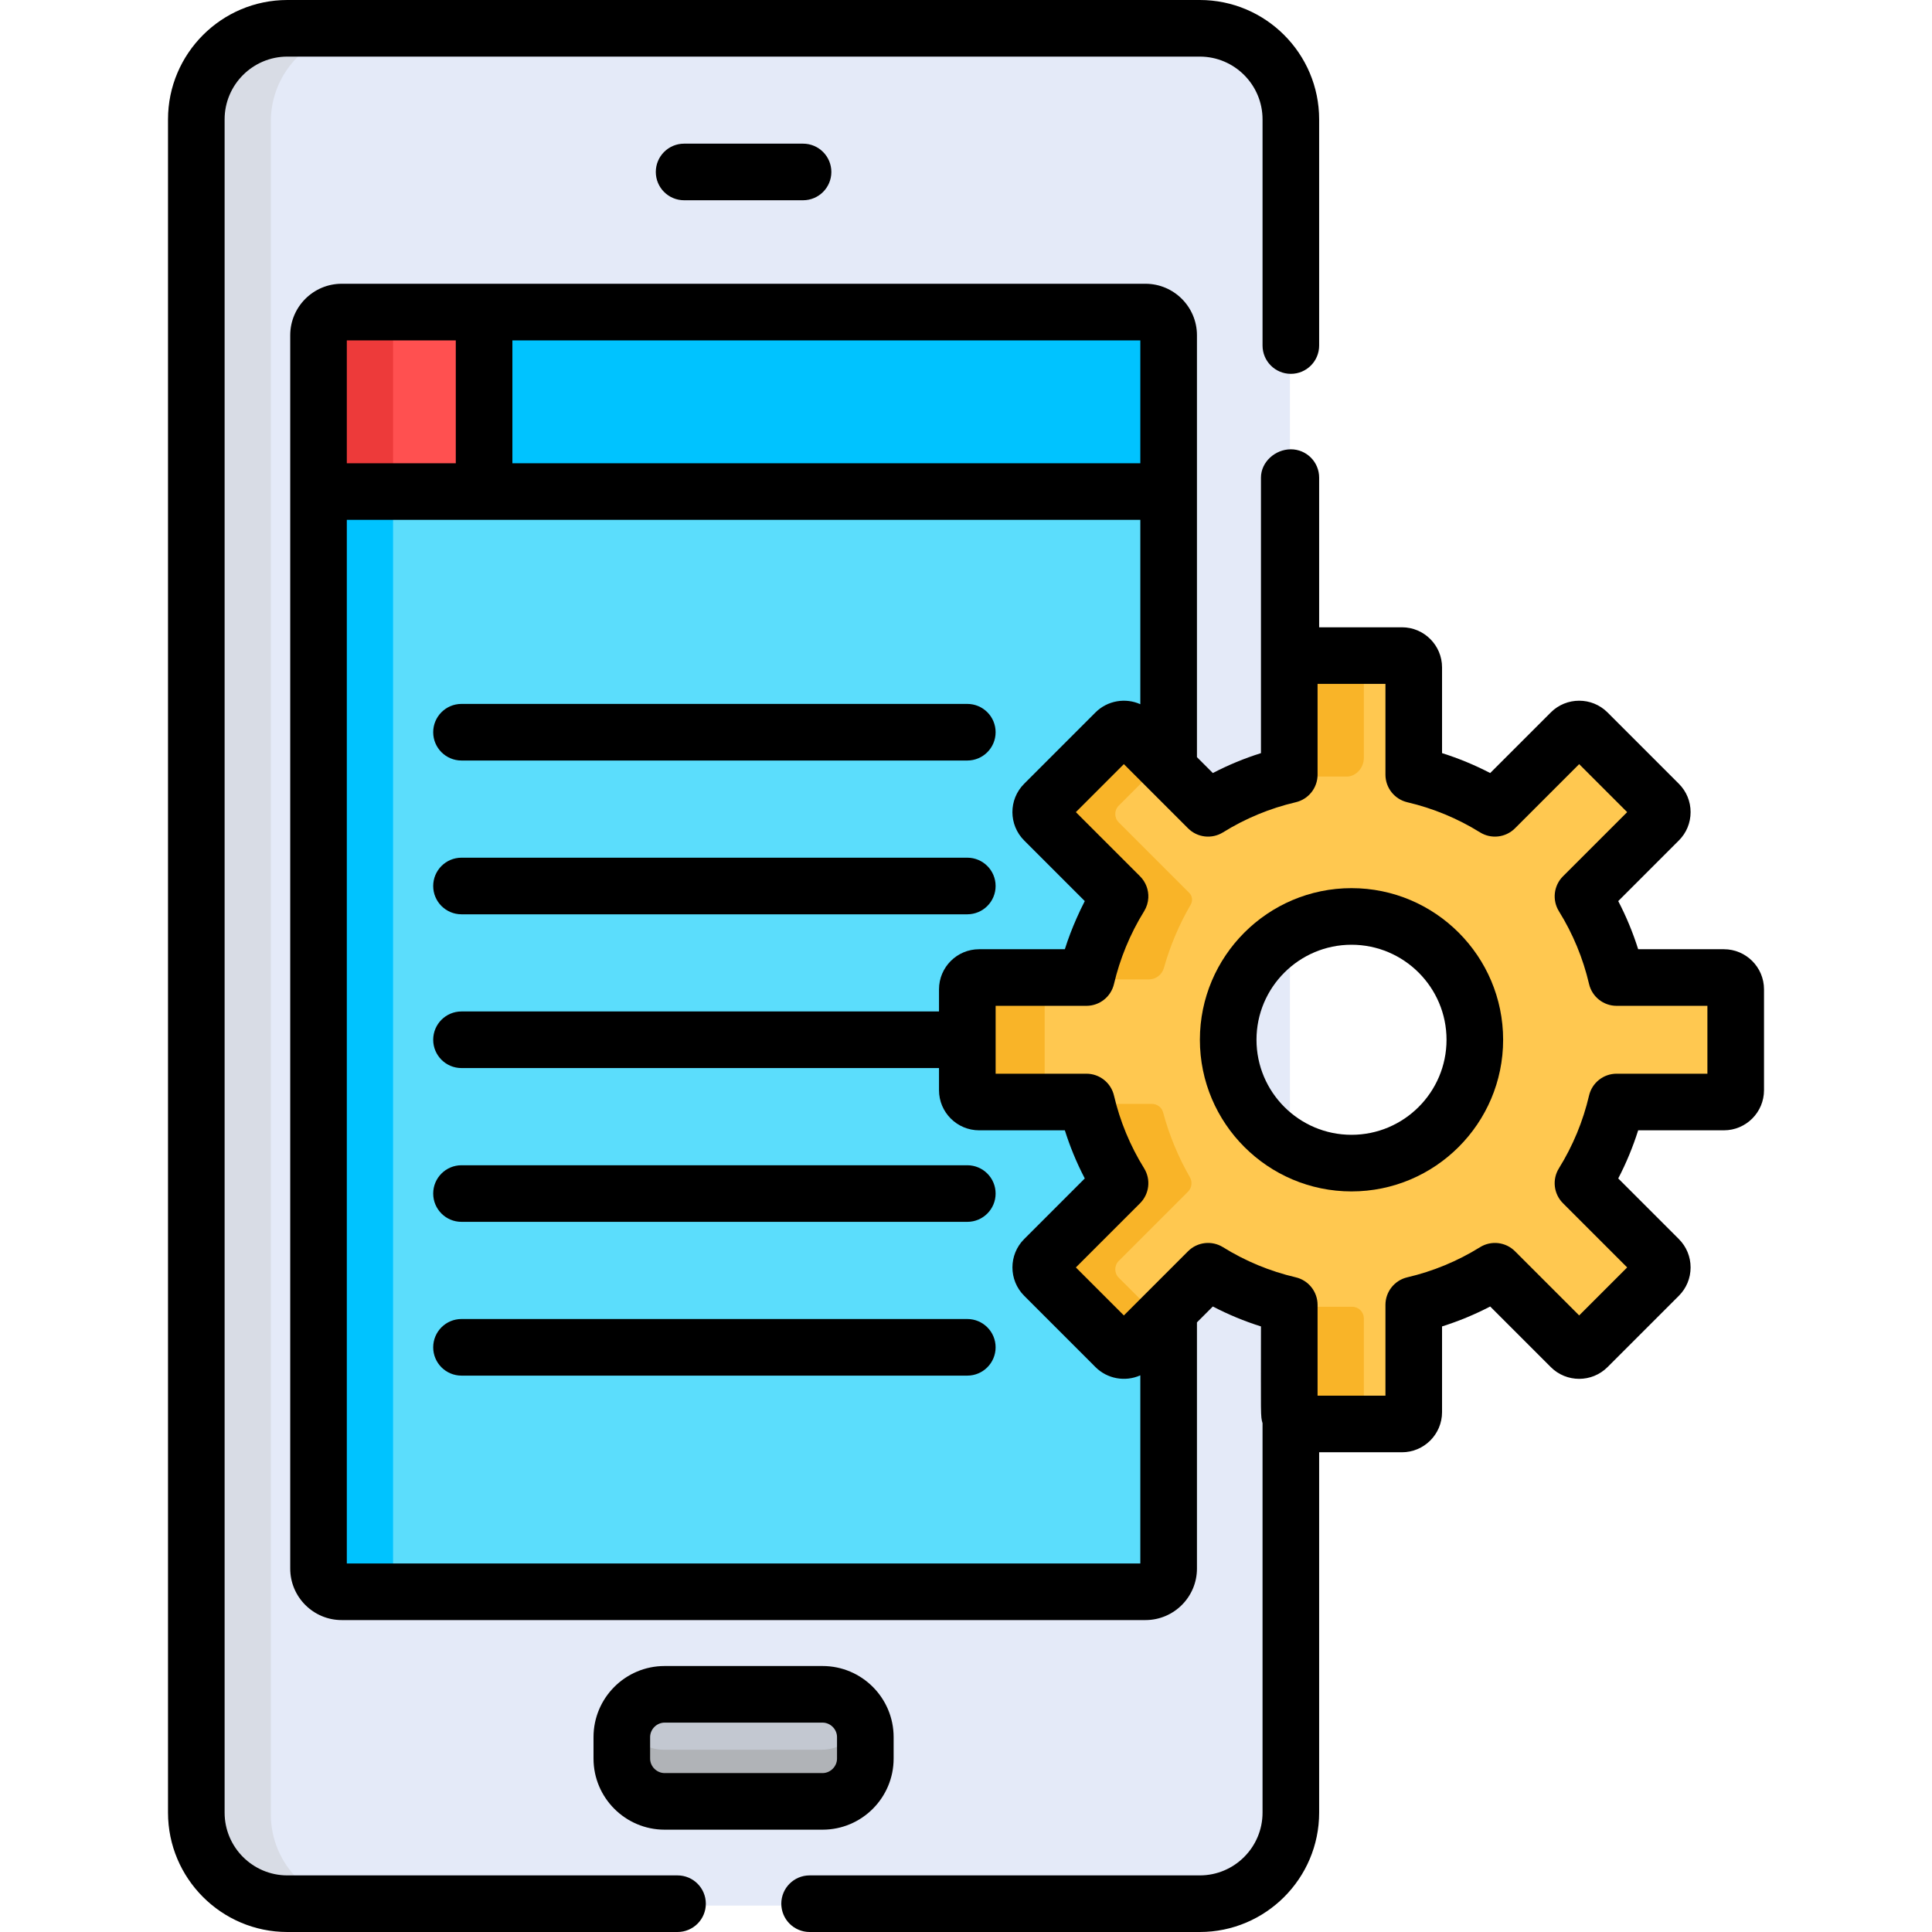
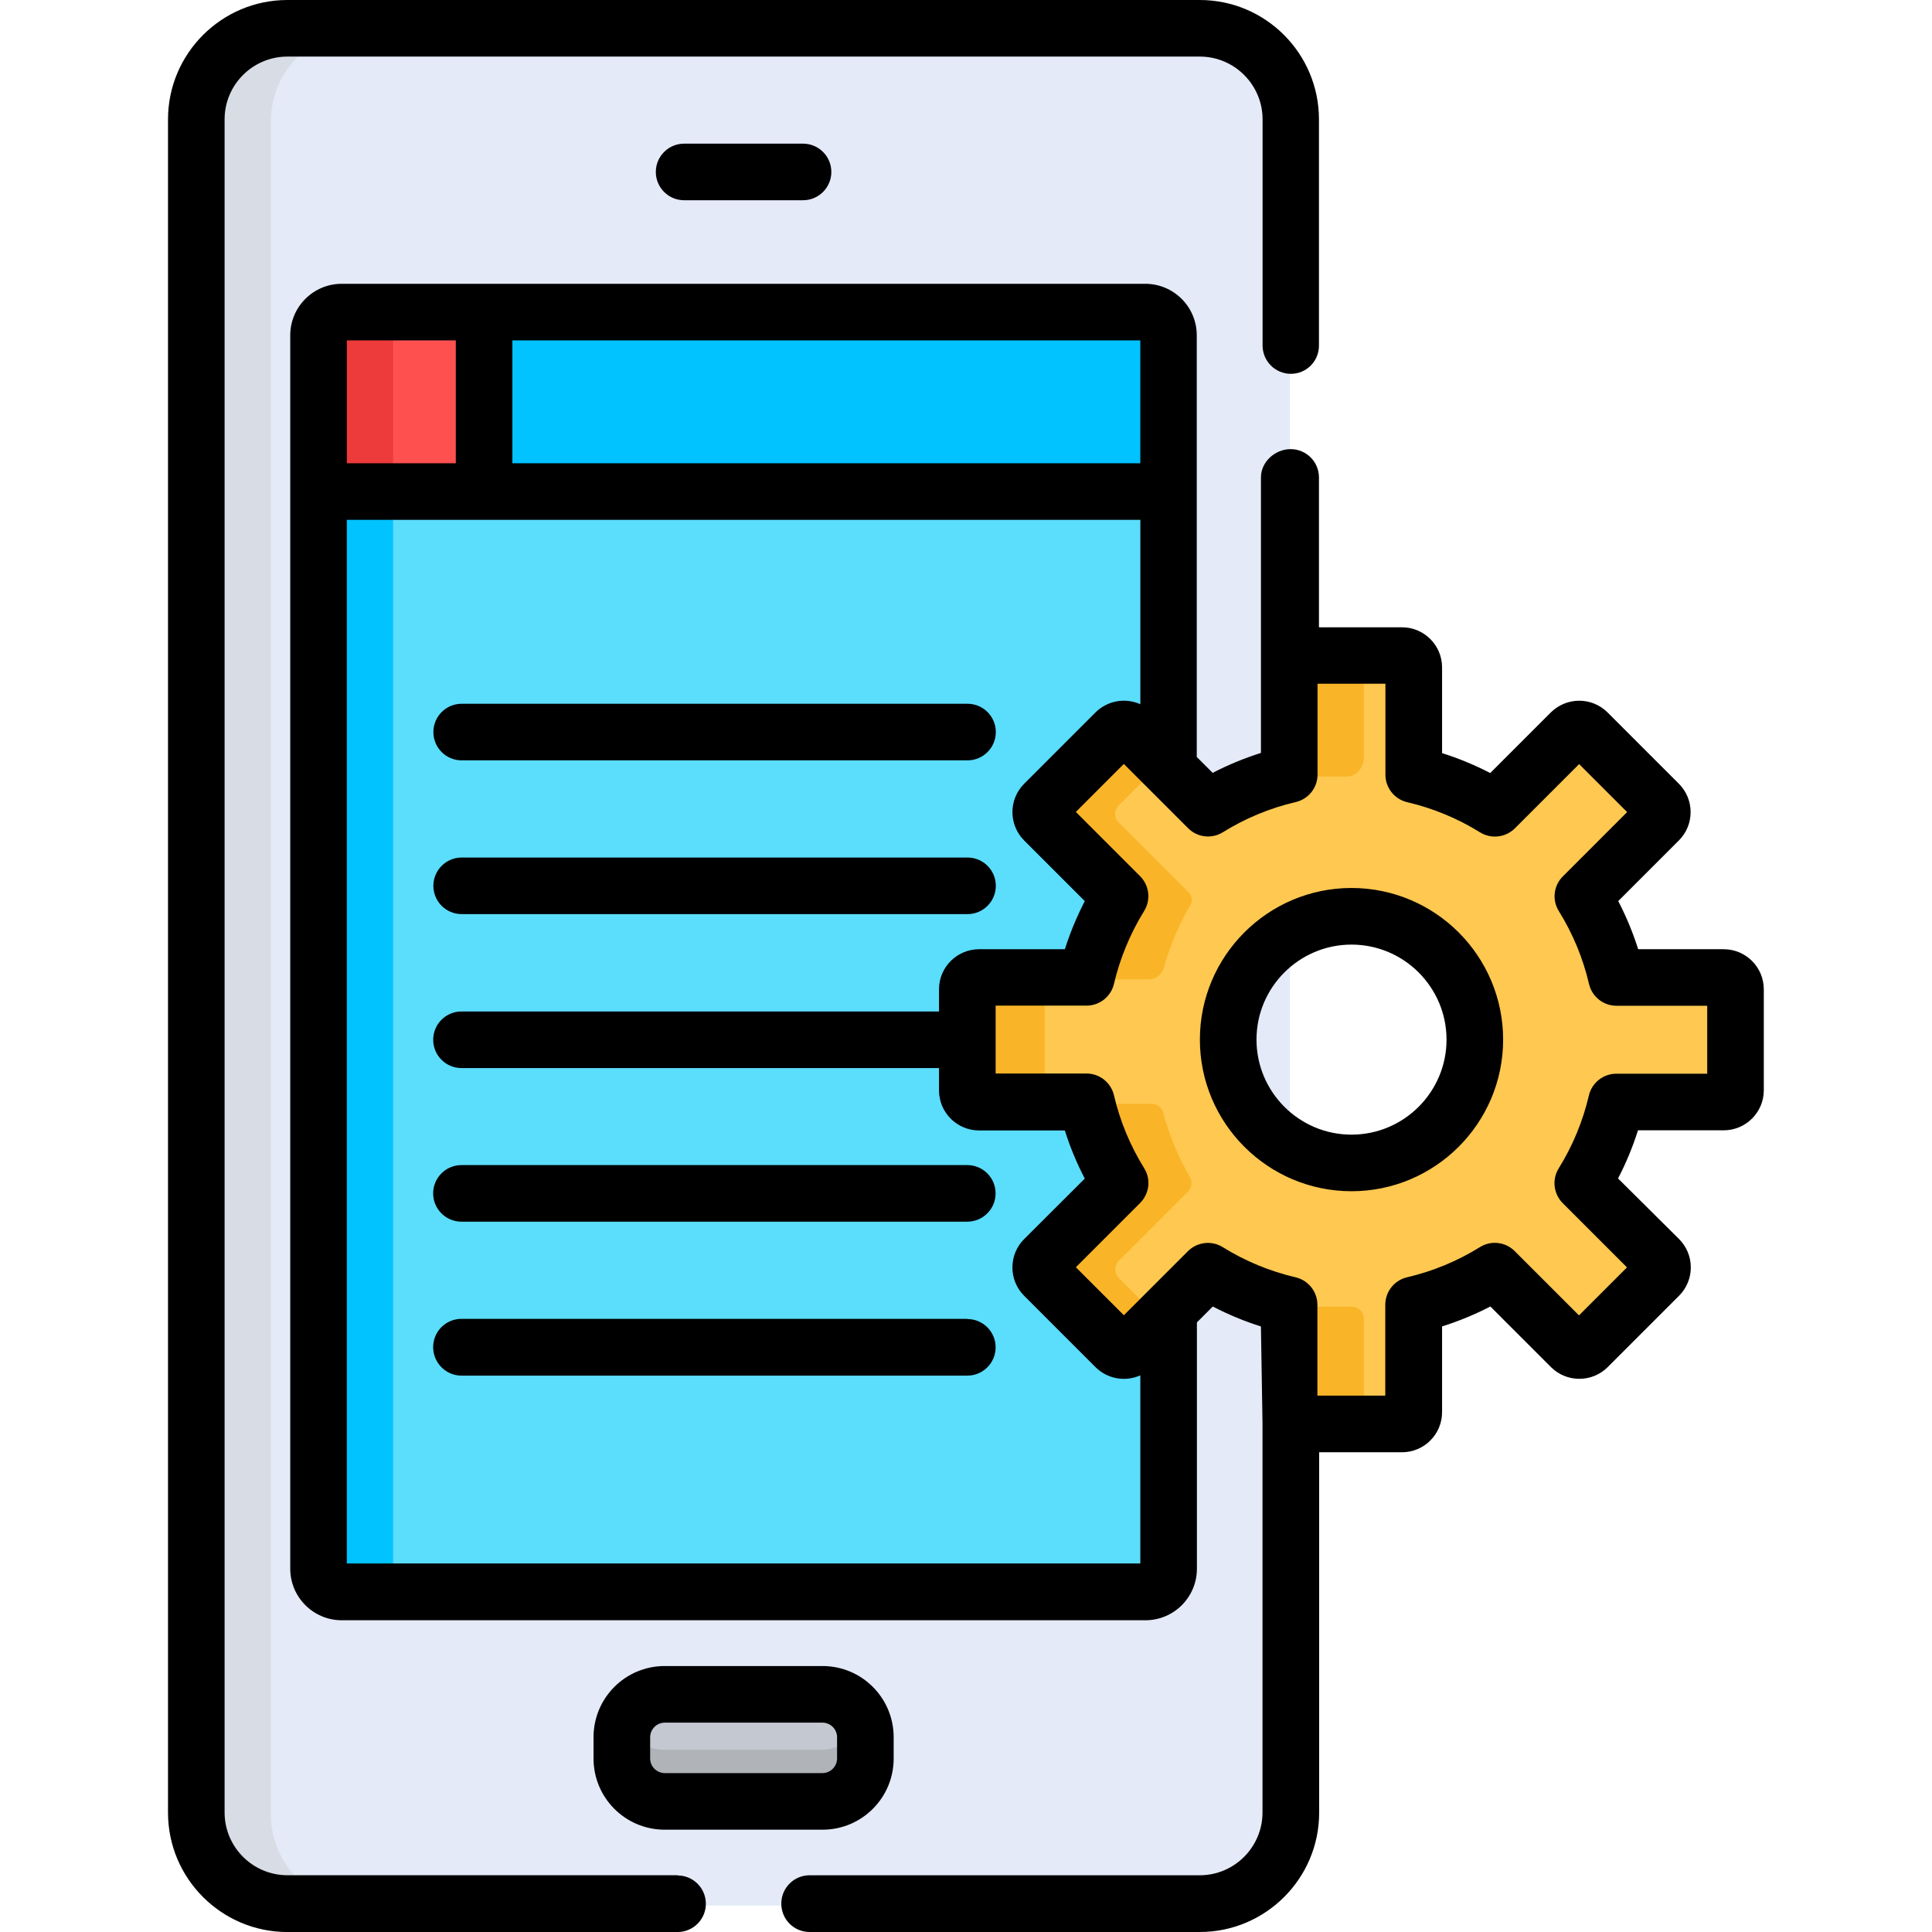
<svg xmlns="http://www.w3.org/2000/svg" viewBox="0 0 104 104" fill="none">
-   <path d="M64.534 1.625H15.419C12.723 1.625 10.517 3.831 10.517 6.527V97.676C10.517 100.372 12.723 102.578 15.419 102.578H64.534C67.231 102.578 69.436 100.372 69.436 97.676V76.042V38.765V6.527C69.436 3.831 67.231 1.625 64.534 1.625Z" fill="#E4EAF8" />
-   <path d="M14.58 97.676V6.527C14.58 3.831 16.786 1.625 19.482 1.625H15.419C12.723 1.625 10.517 3.831 10.517 6.527V97.676C10.517 100.372 12.723 102.578 15.419 102.578H19.482C16.786 102.578 14.58 100.372 14.58 97.676Z" fill="#D8DCE5" />
-   <path d="M61.61 16.901H18.344C17.655 16.901 17.096 17.46 17.096 18.149V84.54C17.096 85.229 17.655 85.788 18.344 85.788H61.61C62.299 85.788 62.858 85.229 62.858 84.54V76.042V38.766V18.149C62.858 17.46 62.299 16.901 61.61 16.901Z" fill="#5BDDFC" />
-   <path d="M21.159 84.54V18.149C21.159 17.46 21.717 16.901 22.406 16.901H18.344C17.655 16.901 17.096 17.46 17.096 18.149V84.54C17.096 85.229 17.655 85.788 18.344 85.788H22.406C21.717 85.788 21.159 85.229 21.159 84.54Z" fill="#00C3FF" />
-   <path d="M61.61 16.901H18.344C17.655 16.901 17.096 17.46 17.096 18.149V26.562H62.858V18.149C62.858 17.46 62.299 16.901 61.61 16.901Z" fill="#00C3FF" />
-   <path d="M26.009 16.901H18.344C17.655 16.901 17.096 17.46 17.096 18.149V26.562H26.009V16.901H26.009Z" fill="#FF5050" />
-   <path d="M21.159 18.304C21.159 17.671 21.547 17.128 22.098 16.901H18.344C17.655 16.901 17.096 17.46 17.096 18.149V26.562H21.159V18.304Z" fill="#ED3A3A" />
-   <path d="M44.228 97.07H35.725C34.459 97.07 33.423 96.034 33.423 94.768V93.609C33.423 92.343 34.459 91.307 35.725 91.307H44.228C45.495 91.307 46.531 92.343 46.531 93.609V94.768C46.531 96.034 45.495 97.07 44.228 97.07Z" fill="#C3C8D1" />
-   <path d="M44.228 94.188H35.725C34.763 94.188 33.935 93.59 33.592 92.748C33.483 93.014 33.422 93.305 33.422 93.609V94.767C33.422 96.033 34.458 97.069 35.725 97.069H44.228C45.494 97.069 46.53 96.033 46.53 94.767V93.609C46.53 93.305 46.469 93.014 46.361 92.748C46.018 93.59 45.19 94.188 44.228 94.188Z" fill="#B0B3B7" />
-   <path d="M92.748 52.722H86.972C86.605 51.154 85.988 49.681 85.162 48.352L89.245 44.268C89.493 44.02 89.493 43.617 89.245 43.369L85.406 39.529C85.157 39.281 84.755 39.281 84.507 39.529L80.423 43.613C79.093 42.787 77.621 42.17 76.052 41.803V36.027C76.052 35.676 75.768 35.392 75.417 35.392H69.987C69.636 35.392 69.351 35.676 69.351 36.027V41.803C67.782 42.17 66.31 42.787 64.981 43.613L60.897 39.529C60.649 39.281 60.246 39.281 59.998 39.529L56.159 43.369C55.91 43.617 55.91 44.019 56.159 44.267L60.242 48.351C59.416 49.681 58.799 51.153 58.432 52.722H52.656C52.306 52.722 52.021 53.007 52.021 53.357V58.788C52.021 59.139 52.305 59.423 52.656 59.423H58.432C58.799 60.992 59.416 62.464 60.242 63.794L56.159 67.878C55.91 68.126 55.91 68.528 56.159 68.776L59.998 72.616C60.246 72.864 60.649 72.864 60.897 72.616L64.981 68.532C66.31 69.358 67.783 69.975 69.351 70.342V76.118C69.351 76.469 69.636 76.754 69.987 76.754H75.417C75.768 76.754 76.052 76.469 76.052 76.118V70.342C77.621 69.975 79.093 69.358 80.423 68.532L84.507 72.616C84.755 72.864 85.157 72.864 85.406 72.616L89.245 68.776C89.493 68.528 89.493 68.126 89.245 67.878L85.162 63.794C85.987 62.464 86.604 60.992 86.972 59.423H92.748C93.099 59.423 93.383 59.139 93.383 58.788V53.357C93.383 53.007 93.098 52.722 92.748 52.722ZM72.702 62.712C69.035 62.712 66.063 59.739 66.063 56.073C66.063 52.406 69.035 49.434 72.702 49.434C76.368 49.434 79.341 52.407 79.341 56.073C79.341 59.739 76.368 62.712 72.702 62.712Z" fill="#FFC850" />
-   <path d="M56.235 58.788V53.358C56.235 53.007 56.519 52.723 56.87 52.723H52.656C52.305 52.723 52.021 53.007 52.021 53.358V58.788C52.021 59.139 52.305 59.424 52.656 59.424H56.87C56.519 59.424 56.235 59.139 56.235 58.788Z" fill="#F9B428" />
-   <path d="M60.242 48.351C59.416 49.681 58.799 51.154 58.432 52.722H61.842C62.221 52.722 62.551 52.468 62.654 52.103C62.992 50.9 63.478 49.758 64.094 48.701C64.215 48.494 64.186 48.233 64.016 48.063L60.221 44.268C59.973 44.02 59.973 43.617 60.221 43.369L62.478 41.112L60.896 39.529C60.648 39.281 60.246 39.281 59.998 39.529L56.158 43.369C55.91 43.617 55.91 44.02 56.158 44.268L60.242 48.351Z" fill="#F9B428" />
-   <path d="M60.221 68.777C59.973 68.529 59.973 68.126 60.221 67.878L63.947 64.152C64.152 63.947 64.2 63.629 64.055 63.377C63.431 62.291 62.941 61.118 62.61 59.88C62.537 59.61 62.291 59.424 62.011 59.424H58.432C58.799 60.993 59.416 62.465 60.242 63.794L56.158 67.878C55.91 68.126 55.91 68.529 56.158 68.777L59.998 72.617C60.246 72.865 60.648 72.865 60.897 72.617L62.479 71.034L60.221 68.777Z" fill="#F9B428" />
-   <path d="M73.415 36.028C73.415 35.677 73.699 35.392 74.05 35.392H69.987C69.636 35.392 69.351 35.676 69.351 36.028V41.803H72.512C73.014 41.792 73.415 41.312 73.415 40.81V36.028Z" fill="#F9B428" />
-   <path d="M73.415 76.119V70.969C73.415 70.623 73.134 70.343 72.788 70.343H69.351V76.119C69.351 76.47 69.636 76.754 69.987 76.754H74.05C73.699 76.754 73.415 76.47 73.415 76.119Z" fill="#F9B428" />
-   <path d="M36.826 7.733C35.984 7.733 35.302 8.415 35.302 9.257C35.302 10.098 35.984 10.78 36.826 10.78H43.228C44.069 10.78 44.752 10.098 44.752 9.257C44.752 8.415 44.069 7.733 43.228 7.733H36.826Z" fill="black" />
-   <path d="M44.279 98.492C46.388 98.492 48.104 96.775 48.104 94.666V93.508C48.104 91.398 46.388 89.682 44.279 89.682H35.775C33.665 89.682 31.949 91.398 31.949 93.508V94.666C31.949 96.775 33.666 98.492 35.775 98.492H44.279ZM34.996 94.666V93.508C34.996 93.086 35.353 92.729 35.775 92.729H44.279C44.701 92.729 45.057 93.086 45.057 93.508V94.666C45.057 95.088 44.701 95.445 44.279 95.445H35.775C35.353 95.445 34.996 95.088 34.996 94.666Z" fill="black" />
-   <path d="M92.798 51.097H88.183C87.901 50.203 87.543 49.337 87.11 48.506L90.373 45.243C90.781 44.836 91.005 44.293 91.005 43.716C91.005 43.14 90.781 42.597 90.373 42.19L86.533 38.35C85.692 37.509 84.322 37.509 83.48 38.35L80.217 41.613C79.386 41.181 78.521 40.822 77.626 40.541V35.926C77.626 34.735 76.658 33.767 75.467 33.767H71.01V25.71C71.01 24.868 70.328 24.186 69.487 24.186C68.645 24.186 67.878 24.868 67.878 25.71V35.331V40.541C66.984 40.822 66.118 41.181 65.287 41.613L64.432 40.758V18.047C64.432 16.519 63.189 15.275 61.66 15.275C60.175 15.275 20.746 15.275 18.394 15.275C16.866 15.275 15.623 16.518 15.623 18.047V84.438C15.623 85.966 16.866 87.209 18.394 87.209H61.66C63.188 87.209 64.432 85.966 64.432 84.438V71.184L65.287 70.329C66.118 70.762 66.984 71.121 67.878 71.402C67.878 76.299 67.849 76.213 67.963 76.611V76.611V97.574C67.963 99.437 66.448 100.953 64.585 100.953H43.582C42.74 100.953 42.058 101.635 42.058 102.476C42.058 103.318 42.74 104 43.582 104H64.584C68.127 104 71.01 101.117 71.01 97.574V78.176H75.467C76.657 78.176 77.626 77.207 77.626 76.016V71.402C78.52 71.12 79.386 70.762 80.217 70.329L83.48 73.592C84.322 74.434 85.692 74.434 86.533 73.592L90.373 69.753C90.781 69.345 91.005 68.803 91.005 68.226C91.005 67.649 90.781 67.107 90.373 66.699L87.11 63.436C87.543 62.605 87.901 61.739 88.183 60.845H92.797C93.988 60.845 94.957 59.877 94.957 58.686V53.256C94.957 52.066 93.988 51.097 92.798 51.097ZM61.384 24.937H27.582V18.323H61.384V24.937ZM18.669 18.323H24.535V24.937H18.669V18.323ZM61.384 84.162H18.669V27.984C20.921 27.984 59.783 27.984 61.384 27.984V37.908C60.587 37.55 59.615 37.706 58.971 38.35L55.131 42.19C54.28 43.041 54.295 44.408 55.131 45.243L58.394 48.506C58.236 48.808 58.093 49.116 57.955 49.427C57.714 49.971 57.5 50.528 57.321 51.097H52.706C51.516 51.097 50.547 52.065 50.547 53.256V54.447H24.842C24.001 54.447 23.319 55.129 23.319 55.971C23.319 56.812 24.001 57.494 24.842 57.494H50.547V58.686C50.547 59.876 51.516 60.845 52.706 60.845H57.321C57.582 61.674 57.929 62.543 58.394 63.436L55.131 66.699C54.289 67.541 54.289 68.91 55.131 69.752L58.971 73.592C59.601 74.222 60.567 74.4 61.384 74.034L61.384 84.162ZM91.91 57.798H87.022C86.314 57.798 85.7 58.285 85.539 58.974C85.214 60.363 84.668 61.68 83.918 62.889C83.544 63.49 83.634 64.269 84.135 64.77L87.591 68.226L85.007 70.81L81.551 67.354C81.05 66.854 80.271 66.763 79.67 67.137C78.461 67.888 77.144 68.433 75.756 68.758C75.067 68.919 74.579 69.533 74.579 70.241V75.129H70.925V70.241C70.925 69.534 70.438 68.919 69.749 68.758C68.361 68.433 67.043 67.888 65.835 67.137C65.234 66.764 64.454 66.853 63.953 67.354L60.498 70.81L57.914 68.226L61.37 64.77C61.87 64.269 61.96 63.49 61.587 62.889C60.836 61.679 60.289 60.357 59.966 58.975C59.805 58.286 59.19 57.798 58.483 57.798H53.595V54.144H58.483C59.19 54.144 59.805 53.657 59.966 52.968C60.278 51.636 60.824 50.282 61.587 49.054C61.726 48.828 61.801 48.578 61.814 48.327C61.835 47.907 61.682 47.486 61.37 47.173L59.066 44.869L57.914 43.717L60.498 41.133L63.953 44.589C64.454 45.09 65.233 45.179 65.835 44.806C67.043 44.055 68.36 43.51 69.749 43.185C70.438 43.024 70.925 42.41 70.925 41.702V36.814H74.579V41.701C74.579 42.409 75.067 43.023 75.756 43.185C77.144 43.51 78.461 44.055 79.67 44.806C80.271 45.179 81.05 45.089 81.551 44.589L85.007 41.133L87.591 43.717L84.135 47.172C83.635 47.673 83.545 48.452 83.918 49.054C84.669 50.263 85.214 51.58 85.539 52.968C85.7 53.657 86.314 54.144 87.022 54.144H91.91L91.91 57.798Z" fill="black" />
-   <path d="M72.752 47.809C68.251 47.809 64.59 51.471 64.59 55.971C64.59 60.472 68.251 64.134 72.752 64.134C77.253 64.134 80.914 60.472 80.914 55.971C80.914 51.471 77.253 47.809 72.752 47.809ZM72.752 61.087C69.931 61.087 67.637 58.792 67.637 55.971C67.637 53.151 69.931 50.856 72.752 50.856C75.573 50.856 77.867 53.151 77.867 55.971C77.867 58.792 75.573 61.087 72.752 61.087Z" fill="black" />
-   <path d="M24.842 40.939H52.071C52.912 40.939 53.594 40.257 53.594 39.416C53.594 38.574 52.912 37.892 52.071 37.892H24.842C24.001 37.892 23.319 38.574 23.319 39.416C23.319 40.257 24.001 40.939 24.842 40.939Z" fill="black" />
-   <path d="M24.842 49.217H52.071C52.912 49.217 53.594 48.535 53.594 47.694C53.594 46.852 52.912 46.17 52.071 46.17H24.842C24.001 46.17 23.319 46.852 23.319 47.694C23.319 48.535 24.001 49.217 24.842 49.217Z" fill="black" />
-   <path d="M52.071 62.726H24.842C24.001 62.726 23.319 63.407 23.319 64.249C23.319 65.091 24.001 65.772 24.842 65.772H52.071C52.912 65.772 53.594 65.091 53.594 64.249C53.594 63.407 52.912 62.726 52.071 62.726Z" fill="black" />
-   <path d="M52.071 71.003H24.842C24.001 71.003 23.319 71.685 23.319 72.527C23.319 73.368 24.001 74.05 24.842 74.05H52.071C52.912 74.05 53.594 73.368 53.594 72.527C53.594 71.685 52.912 71.003 52.071 71.003Z" fill="black" />
-   <path d="M36.472 100.953H15.469C13.606 100.953 12.091 99.437 12.091 97.574V6.426C12.091 4.563 13.606 3.047 15.469 3.047H64.585C66.448 3.047 67.963 4.563 67.963 6.426V18.6C67.963 19.442 68.645 20.124 69.487 20.124C70.328 20.124 71.01 19.442 71.01 18.6V6.426C71.01 2.883 68.127 0 64.585 0H15.469C11.926 0 9.044 2.883 9.044 6.426V97.574C9.044 101.117 11.926 104 15.469 104H36.472C37.313 104 37.995 103.318 37.995 102.477C37.995 101.635 37.313 100.953 36.472 100.953Z" fill="black" />
+   <path d="M64.534 1.625H15.42a4.92 4.92 0 0 0-4.902 4.902v91.15a4.92 4.92 0 0 0 4.902 4.902h49.115a4.92 4.92 0 0 0 4.902-4.902V6.527a4.92 4.92 0 0 0-4.902-4.902z" fill="#e4eaf8" />
+   <path d="M14.58 97.676V6.527a4.92 4.92 0 0 1 4.902-4.902H15.42a4.92 4.92 0 0 0-4.902 4.902v91.15a4.92 4.92 0 0 0 4.902 4.902h4.063a4.92 4.92 0 0 1-4.902-4.902z" fill="#d8dce5" />
+   <path d="M61.6 16.9H18.344a1.25 1.25 0 0 0-1.248 1.248v66.39a1.25 1.25 0 0 0 1.248 1.248H61.6a1.25 1.25 0 0 0 1.248-1.248V18.15a1.25 1.25 0 0 0-1.248-1.248z" fill="#5bddfc" />
+   <g fill="#00c3ff">
+     <path d="M21.16 84.54V18.15a1.25 1.25 0 0 1 1.248-1.248h-4.063a1.25 1.25 0 0 0-1.248 1.248v66.39a1.25 1.25 0 0 0 1.248 1.248h4.063a1.25 1.25 0 0 1-1.248-1.248z" />
+     <path d="M61.6 16.9H18.344a1.25 1.25 0 0 0-1.248 1.248v8.413h45.762V18.15a1.25 1.25 0 0 0-1.248-1.248z" />
+   </g>
+   <path d="M26.01 16.9h-7.665a1.25 1.25 0 0 0-1.248 1.248v8.413h8.913V16.9z" fill="#ff5050" />
+   <path d="M21.16 18.304c0-.633.39-1.175.94-1.402h-3.755a1.25 1.25 0 0 0-1.248 1.248v8.413h4.063v-8.26z" fill="#ed3a3a" />
+   <path d="M44.23 97.07h-8.504a2.31 2.31 0 0 1-2.302-2.302V93.61a2.31 2.31 0 0 1 2.302-2.302h8.504a2.31 2.31 0 0 1 2.302 2.302v1.158a2.31 2.31 0 0 1-2.302 2.302z" fill="#c3c8d1" />
+   <path d="M44.228 94.188h-8.504a2.31 2.31 0 0 1-2.133-1.44c-.11.267-.17.557-.17.86v1.158a2.31 2.31 0 0 0 2.302 2.302h8.504a2.31 2.31 0 0 0 2.302-2.302V93.61c0-.304-.06-.595-.17-.86a2.31 2.31 0 0 1-2.132 1.441z" fill="#b0b3b7" />
+   <path d="M92.748 52.722h-5.776c-.367-1.57-.984-3.04-1.8-4.37l4.084-4.084c.248-.248.248-.65 0-.9l-3.84-3.84c-.248-.248-.65-.248-.9 0l-4.084 4.084a14.58 14.58 0 0 0-4.371-1.81v-5.776c0-.35-.285-.635-.635-.635h-5.43c-.35 0-.635.285-.635.635v5.776c-1.57.367-3.04.984-4.37 1.8l-4.084-4.084c-.248-.248-.65-.248-.9 0l-3.84 3.84c-.248.248-.248.65 0 .9l4.084 4.084c-.826 1.33-1.443 2.802-1.8 4.37h-5.776c-.35 0-.635.285-.635.635v5.43c0 .35.284.635.635.635h5.776c.367 1.57.984 3.04 1.8 4.37l-4.084 4.084c-.248.248-.248.65 0 .9l3.84 3.84c.248.248.65.248.9 0l4.084-4.084c1.33.826 2.802 1.443 4.37 1.8v5.776c0 .35.285.635.635.635h5.43c.35 0 .635-.285.635-.635v-5.776c1.57-.367 3.04-.984 4.37-1.8l4.084 4.084c.248.248.65.248.9 0l3.84-3.84c.248-.248.248-.65 0-.9l-4.084-4.084c.826-1.33 1.443-2.802 1.8-4.37h5.776c.35 0 .635-.285.635-.635v-5.43c0-.35-.285-.635-.635-.635zm-20.046 9.99a6.64 6.64 0 0 1-6.639-6.639 6.64 6.64 0 0 1 6.639-6.639 6.64 6.64 0 0 1 6.639 6.639 6.64 6.64 0 0 1-6.639 6.639z" fill="#ffc850" />
+   <path d="M56.235 58.788v-5.43c0-.35.284-.635.635-.635h-4.214c-.35 0-.635.284-.635.635v5.43c0 .35.284.635.635.635h4.214c-.35 0-.635-.284-.635-.635zm4.007-10.438a14.58 14.58 0 0 0-1.81 4.371h3.4c.38 0 .7-.254.812-.62a14.58 14.58 0 0 1 1.44-3.402.53.53 0 0 0-.078-.638l-3.795-3.795c-.248-.248-.248-.65 0-.9l2.258-2.258-1.582-1.582c-.248-.248-.65-.248-.9 0l-3.84 3.84c-.248.248-.248.65 0 .9l4.084 4.083zm-.022 20.427c-.248-.248-.248-.65 0-.9l3.726-3.726c.205-.205.253-.524.108-.775-.625-1.086-1.114-2.26-1.446-3.498a.62.62 0 0 0-.599-.456h-3.58c.367 1.57.984 3.04 1.8 4.37l-4.084 4.084c-.248.248-.248.65 0 .9l3.84 3.84c.248.248.65.248.9 0l1.582-1.582-2.258-2.258zm13.195-32.75c0-.35.284-.635.635-.635h-4.063c-.35 0-.635.284-.635.635v5.776h3.16c.502-.01.902-.5.902-.993v-4.783zm0 40.092v-5.15c0-.346-.28-.626-.626-.626h-3.44v5.776c0 .35.284.635.635.635h4.063c-.35 0-.635-.284-.635-.635z" fill="#f9b428" />
+   <path d="M36.826 7.733c-.84 0-1.523.682-1.523 1.523s.682 1.523 1.523 1.523h6.402c.84 0 1.523-.682 1.523-1.523s-.682-1.523-1.523-1.523h-6.402zm7.454 90.76a3.83 3.83 0 0 0 3.826-3.826v-1.158a3.83 3.83 0 0 0-3.826-3.826h-8.504a3.83 3.83 0 0 0-3.826 3.826v1.158a3.83 3.83 0 0 0 3.826 3.826h8.504zm-9.282-3.826v-1.158a.79.79 0 0 1 .779-.779h8.504a.79.79 0 0 1 .779.779v1.158a.79.79 0 0 1-.779.779h-8.504a.79.79 0 0 1-.779-.779zm57.8-43.57h-4.615a16.08 16.08 0 0 0-1.073-2.591l3.263-3.263c.408-.408.633-.95.633-1.527s-.225-1.12-.632-1.526l-3.84-3.84c-.842-.84-2.2-.84-3.053 0l-3.263 3.263a16.03 16.03 0 0 0-2.591-1.072v-4.615a2.16 2.16 0 0 0-2.159-2.159H71V25.7c0-.84-.682-1.523-1.523-1.523s-1.6.682-1.6 1.523v14.83c-.894.282-1.76.64-2.6 1.073l-.855-.856v-22.7c0-1.528-1.243-2.77-2.772-2.77H18.394c-1.528 0-2.77 1.243-2.77 2.77v66.4c0 1.528 1.243 2.772 2.77 2.772H61.66c1.528 0 2.77-1.243 2.77-2.772V71.185l.855-.855a16.02 16.02 0 0 0 2.591 1.073l.085 5.2v20.963c0 1.863-1.516 3.38-3.38 3.38h-21c-.84 0-1.523.682-1.523 1.523A1.52 1.52 0 0 0 43.582 104h21.003c3.543 0 6.426-2.883 6.426-6.426V78.176h4.457a2.16 2.16 0 0 0 2.159-2.159v-4.615c.894-.282 1.76-.64 2.6-1.073l3.263 3.263c.842.84 2.212.84 3.053 0l3.84-3.84c.408-.408.633-.95.633-1.527s-.225-1.12-.632-1.527L87.1 63.436a16.05 16.05 0 0 0 1.073-2.591h4.614a2.16 2.16 0 0 0 2.159-2.159v-5.43a2.16 2.16 0 0 0-2.159-2.159zm-31.413-26.16H27.582v-6.614h33.802v6.614zM18.67 18.323h5.866v6.614H18.67v-6.614zm42.715 65.84H18.67v-56.18h42.715v9.925a2.17 2.17 0 0 0-2.414.442l-3.84 3.84a2.16 2.16 0 0 0 0 3.053l3.263 3.263a15.92 15.92 0 0 0-.439.921 16.15 16.15 0 0 0-.634 1.67h-4.615a2.16 2.16 0 0 0-2.159 2.159v1.192H24.842c-.84 0-1.523.682-1.523 1.523s.682 1.523 1.523 1.523h25.705v1.2a2.16 2.16 0 0 0 2.159 2.159h4.615a16 16 0 0 0 1.073 2.591L55.13 66.7a2.16 2.16 0 0 0 0 3.053l3.84 3.84a2.17 2.17 0 0 0 2.414.442v10.13zM91.9 57.798h-4.888a1.52 1.52 0 0 0-1.483 1.176 13.04 13.04 0 0 1-1.621 3.914 1.52 1.52 0 0 0 .217 1.88l3.456 3.456-2.584 2.584-3.456-3.456a1.51 1.51 0 0 0-1.88-.217 13.04 13.04 0 0 1-3.914 1.621 1.52 1.52 0 0 0-1.177 1.483v4.888h-3.654V70.24a1.52 1.52 0 0 0-1.177-1.483 13.03 13.03 0 0 1-3.914-1.621 1.52 1.52 0 0 0-1.88.217L60.498 70.8l-2.584-2.584 3.456-3.456c.5-.5.6-1.28.217-1.882a13.05 13.05 0 0 1-1.621-3.914 1.52 1.52 0 0 0-1.483-1.176h-4.888v-3.654h4.888a1.52 1.52 0 0 0 1.483-1.176c.312-1.332.858-2.685 1.62-3.914a1.52 1.52 0 0 0-.217-1.881l-3.456-3.456 2.584-2.584 3.456 3.456a1.51 1.51 0 0 0 1.88.217 13.04 13.04 0 0 1 3.914-1.62 1.52 1.52 0 0 0 1.177-1.483v-4.888h3.654V41.7a1.52 1.52 0 0 0 1.177 1.483 13.03 13.03 0 0 1 3.914 1.621c.6.373 1.38.283 1.88-.217l3.456-3.456 2.584 2.584-3.456 3.456a1.51 1.51 0 0 0-.217 1.88 13.03 13.03 0 0 1 1.621 3.914 1.52 1.52 0 0 0 1.483 1.176h4.88v3.654zM72.752 47.8c-4.5 0-8.162 3.66-8.162 8.162s3.662 8.162 8.162 8.162 8.162-3.66 8.162-8.162a8.17 8.17 0 0 0-8.162-8.162zm0 13.278c-2.82 0-5.115-2.295-5.115-5.115s2.295-5.115 5.115-5.115 5.115 2.295 5.115 5.115-2.295 5.115-5.115 5.115zm-47.9-20.148h27.23c.84 0 1.523-.682 1.523-1.523s-.682-1.523-1.523-1.523h-27.23c-.84 0-1.523.682-1.523 1.523s.68 1.523 1.523 1.523zm0 8.277h27.23c.84 0 1.523-.682 1.523-1.523s-.682-1.523-1.523-1.523h-27.23c-.84 0-1.523.682-1.523 1.523s.682 1.523 1.523 1.523zm27.228 13.51H24.84c-.84 0-1.523.682-1.523 1.523s.682 1.523 1.523 1.523h27.23c.84 0 1.523-.682 1.523-1.523s-.682-1.523-1.523-1.523zm0 8.277H24.84c-.84 0-1.523.682-1.523 1.523S24 74.05 24.842 74.05h27.23c.84 0 1.523-.682 1.523-1.523s-.682-1.523-1.523-1.523zm-15.598 29.95H15.47c-1.863 0-3.38-1.516-3.38-3.38V6.426c0-1.863 1.515-3.38 3.38-3.38h49.115c1.863 0 3.38 1.516 3.38 3.38V18.6c0 .84.682 1.523 1.523 1.523S71 19.442 71 18.6V6.426C71 2.883 68.128 0 64.585 0H15.47c-3.543 0-6.426 2.883-6.426 6.426v91.15c0 3.543 2.883 6.426 6.426 6.426h21.003c.84 0 1.523-.682 1.523-1.523s-.682-1.524-1.524-1.524z" fill="#000" />
</svg>
